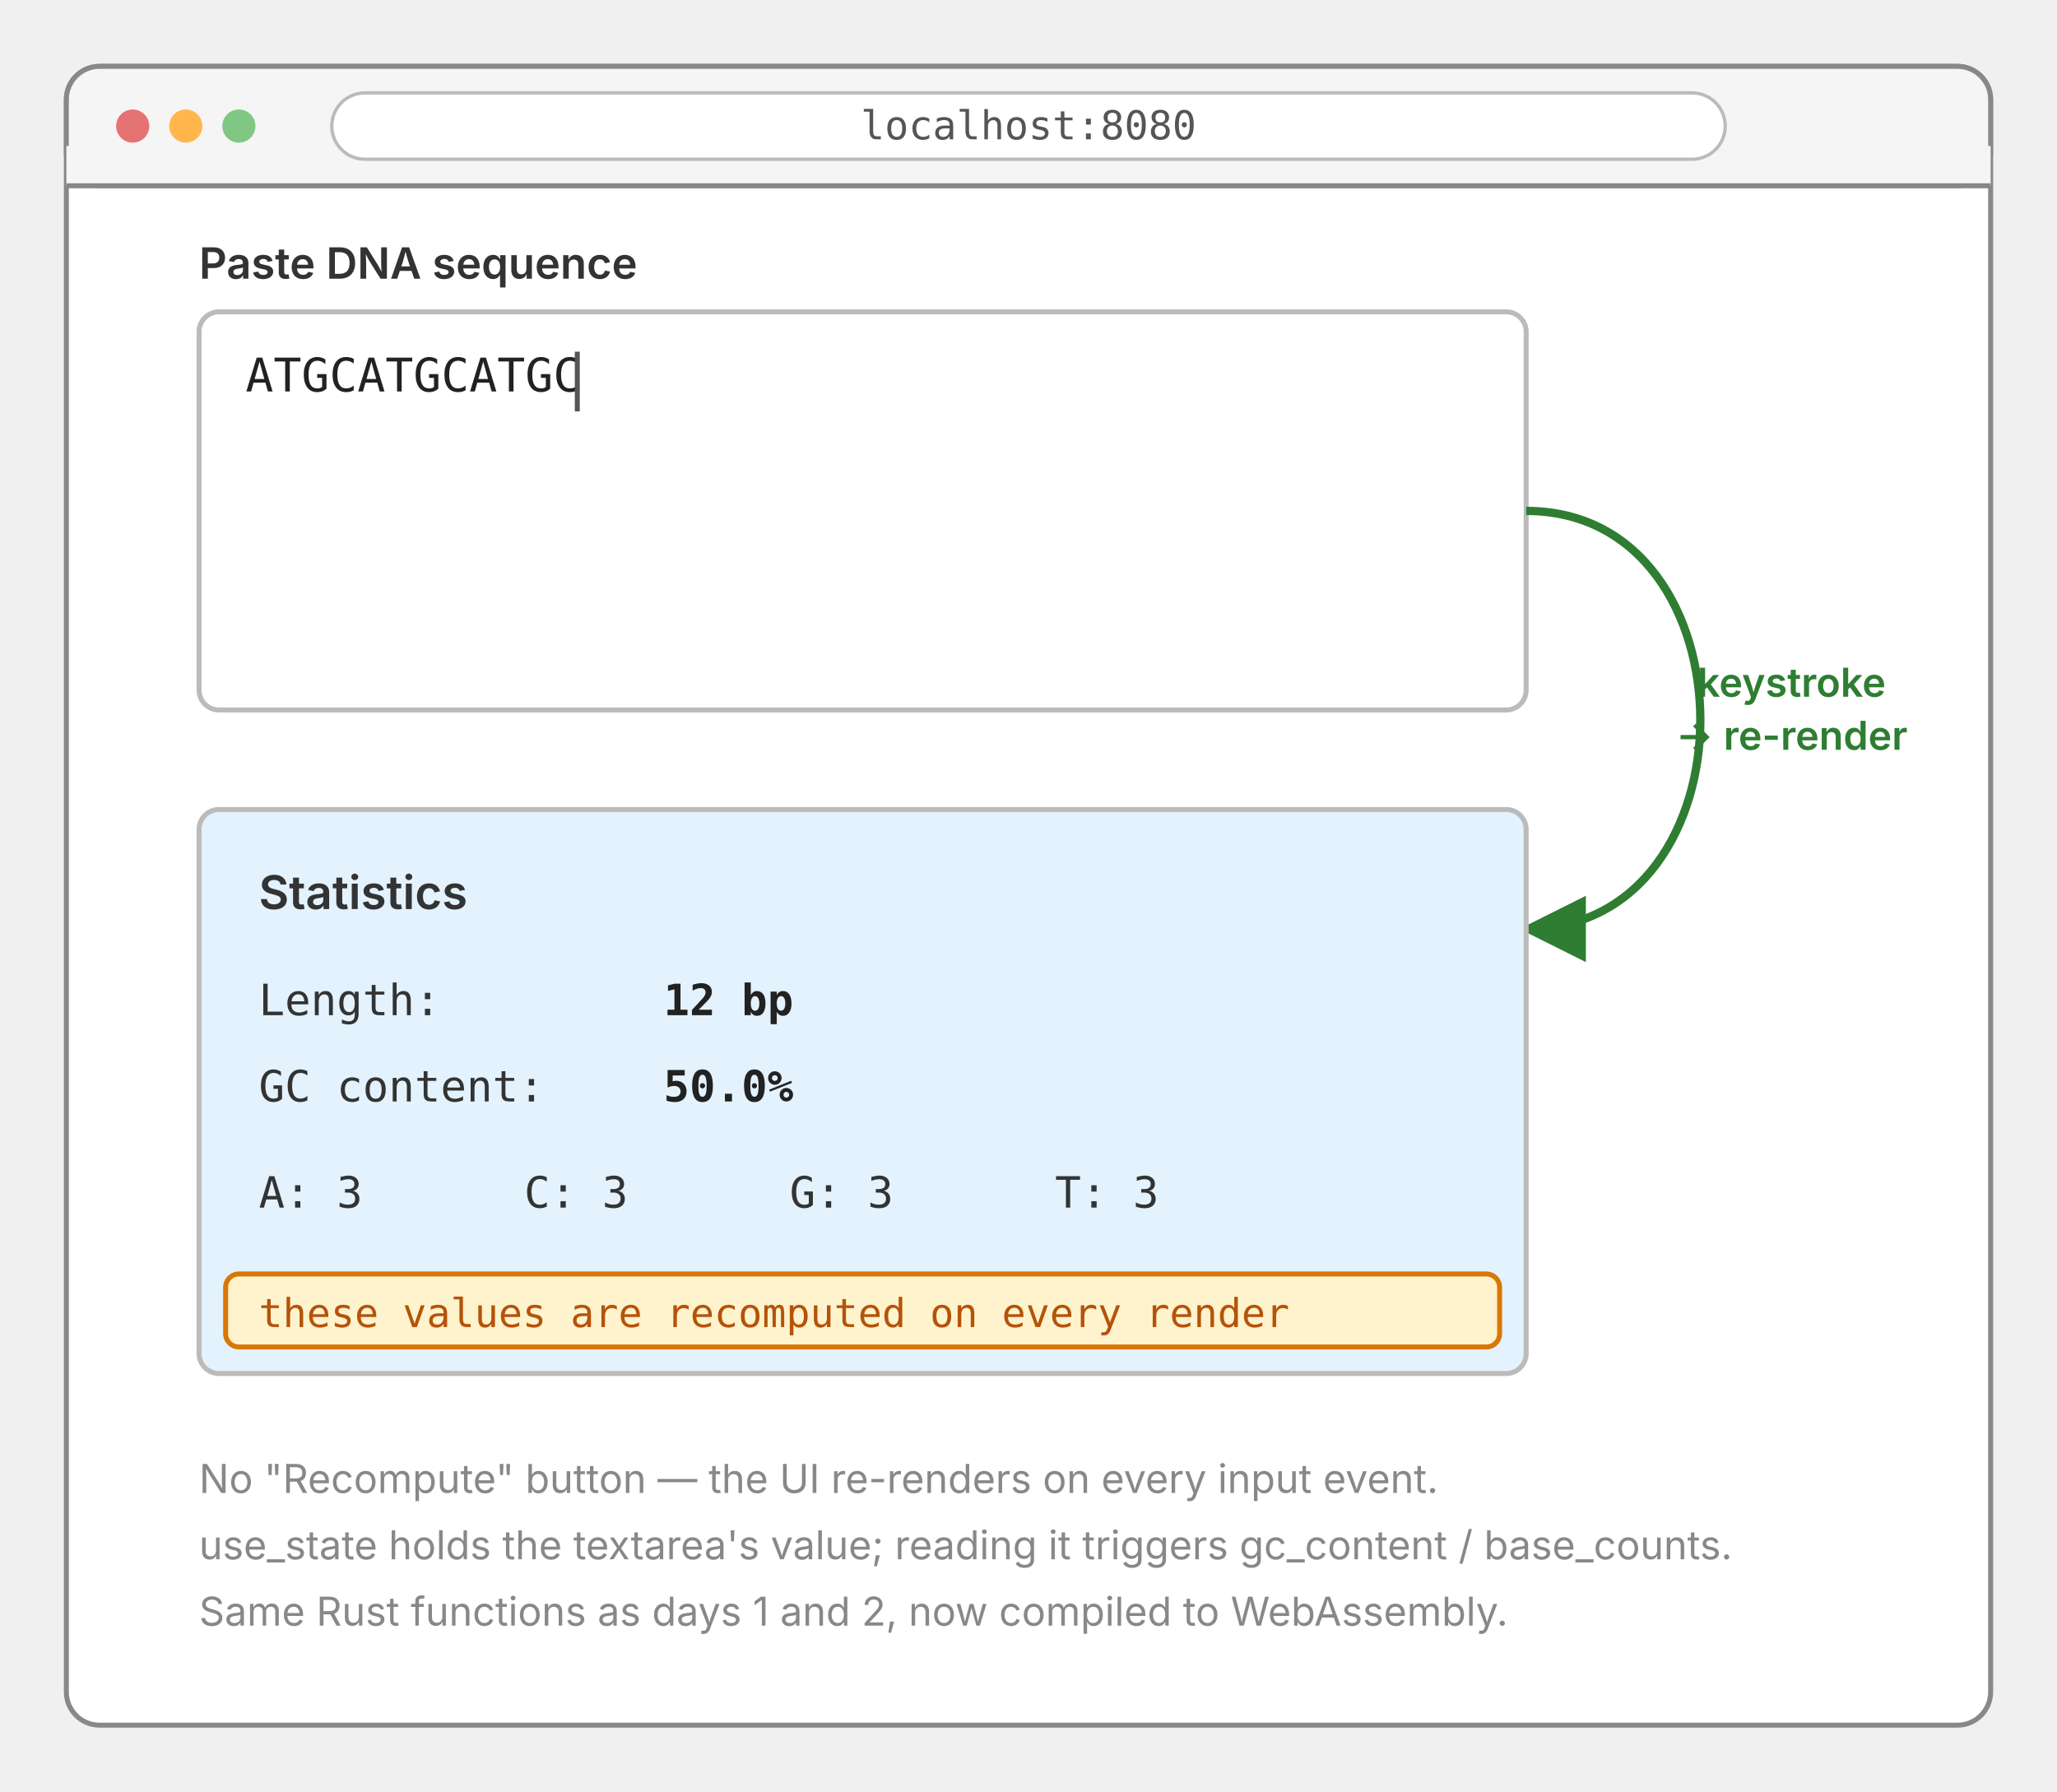
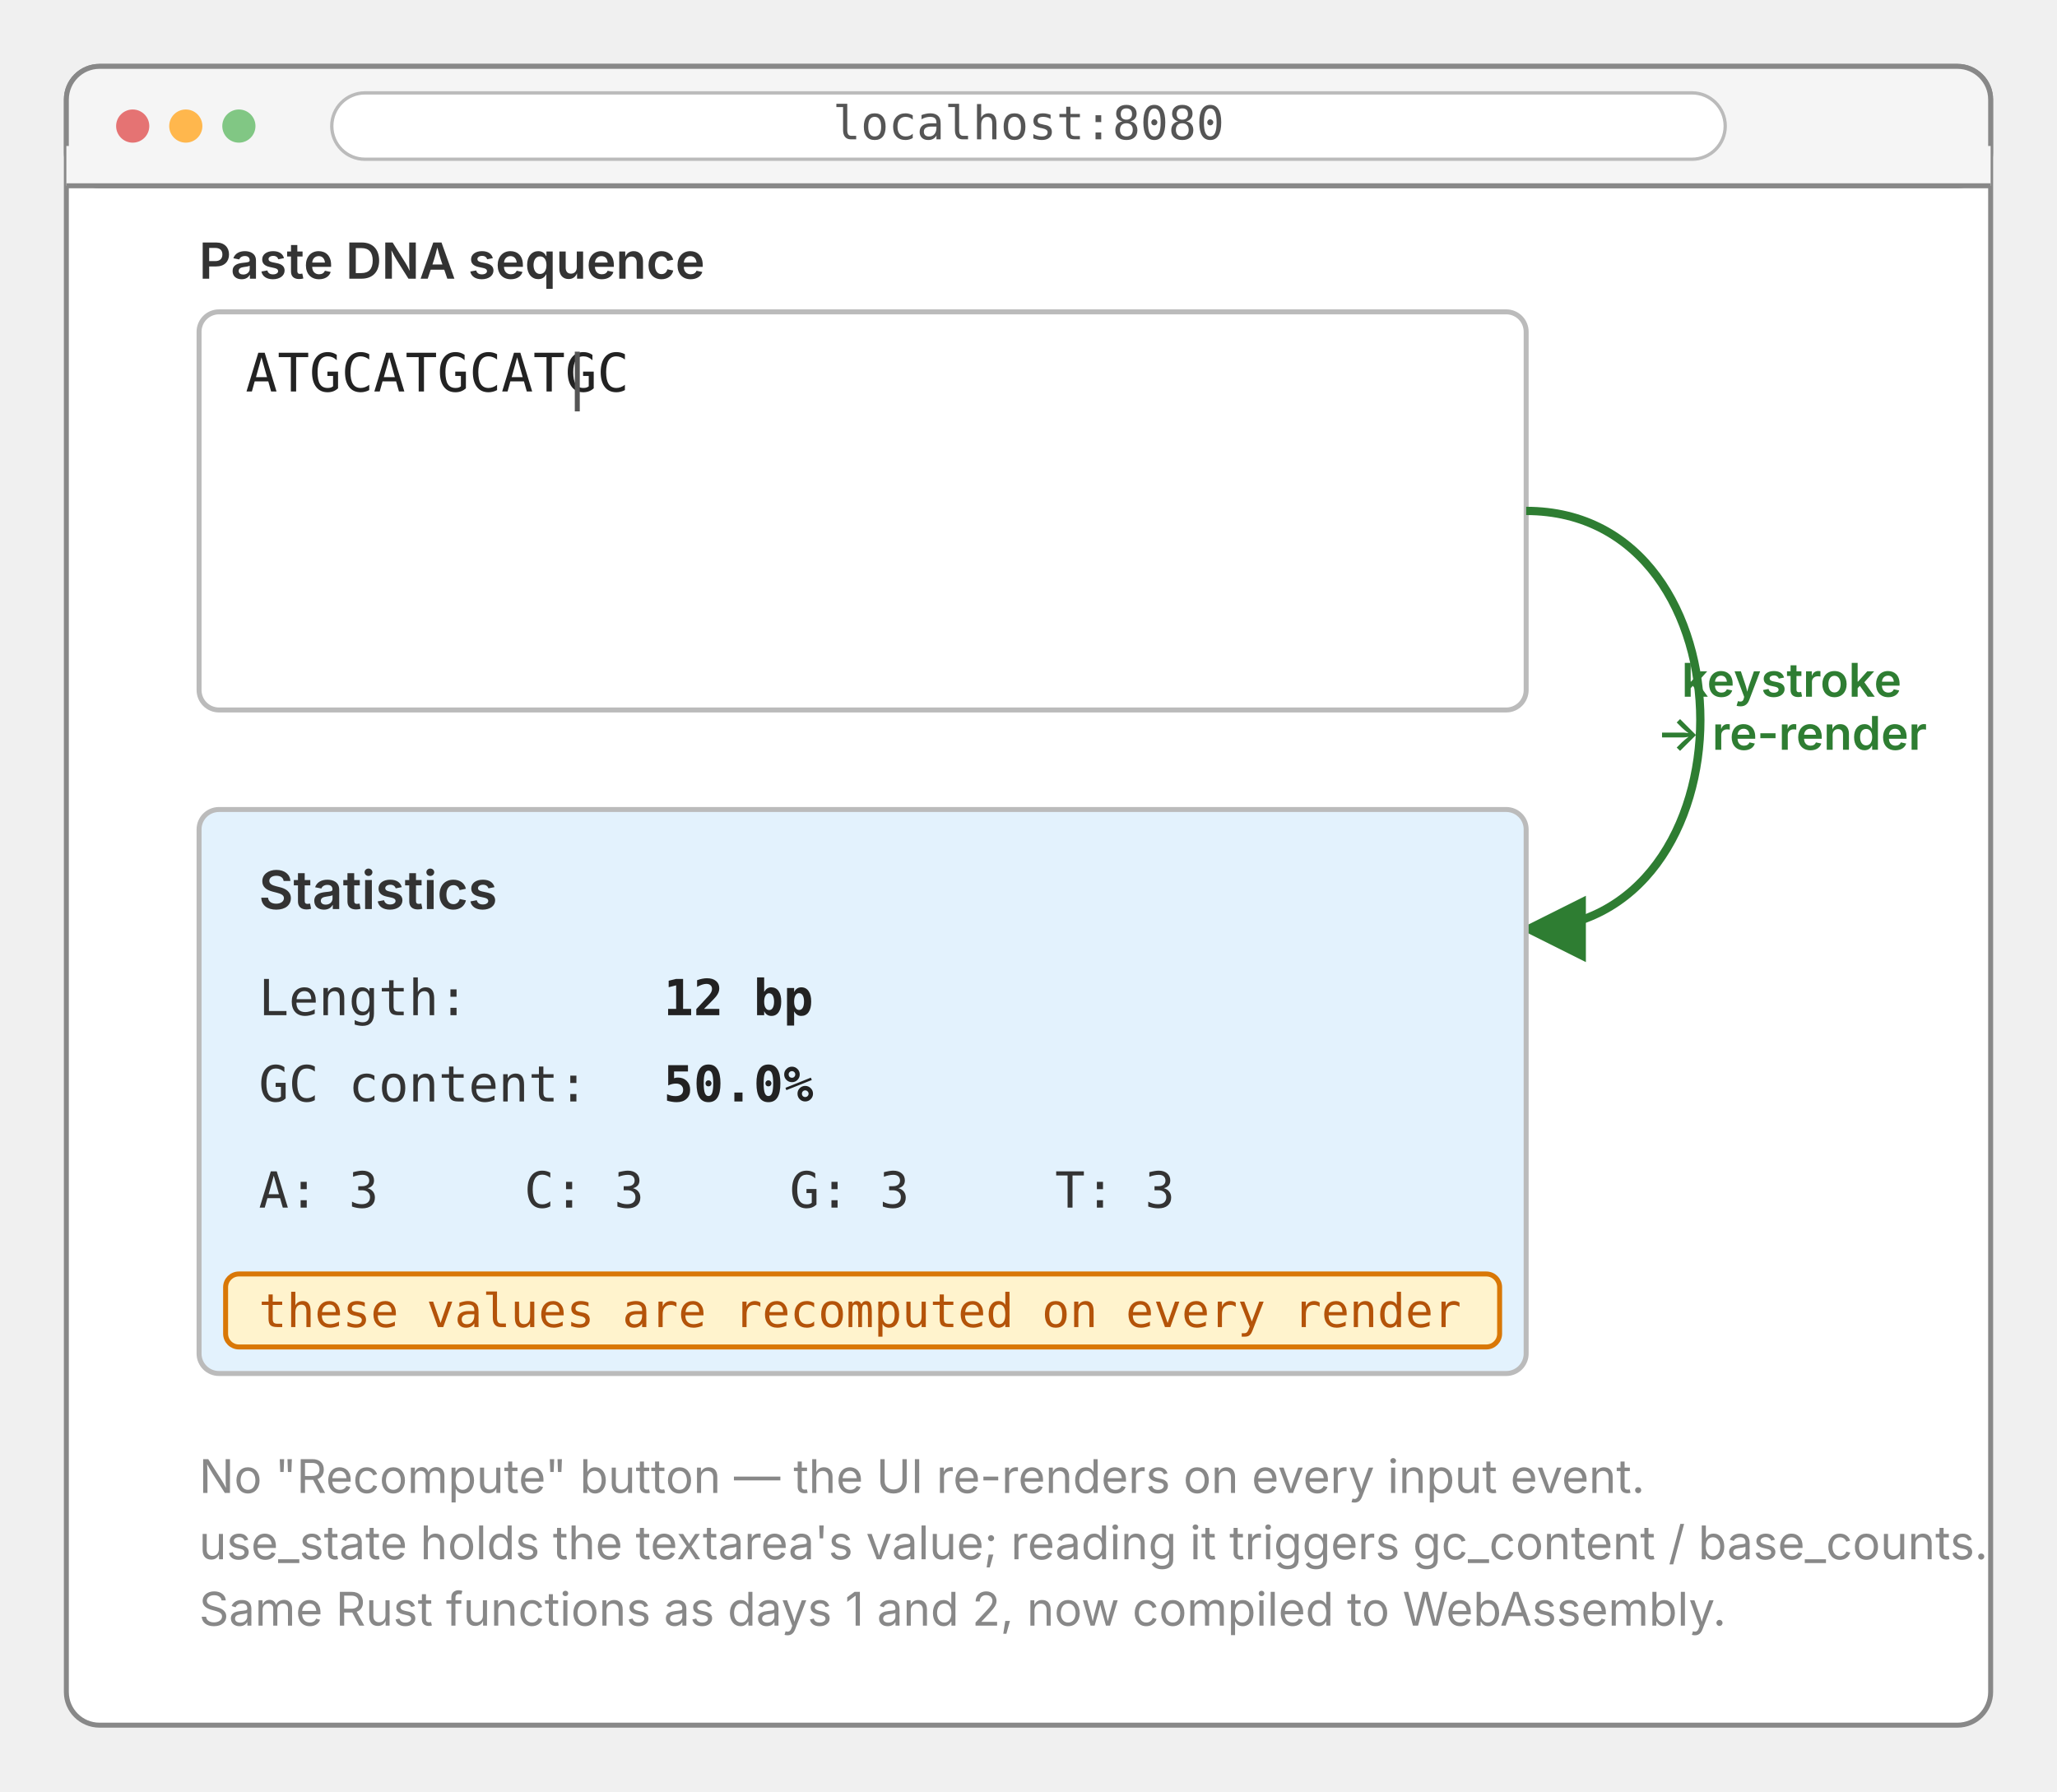
<svg xmlns="http://www.w3.org/2000/svg" viewBox="0 0 620 540" font-family="system-ui, -apple-system, sans-serif">
  <defs>
    <marker id="arrow-live" viewBox="0 0 10 10" refX="9" refY="5" markerWidth="8" markerHeight="8" orient="auto-start-reverse">
      <path d="M 0 0 L 10 5 L 0 10 z" fill="#2e7d32" />
    </marker>
  </defs>
  <rect x="20" y="20" width="580" height="500" rx="10" ry="10" fill="white" stroke="#888" stroke-width="1.5" />
  <rect x="20" y="20" width="580" height="36" rx="10" ry="10" fill="#f5f5f5" stroke="#888" stroke-width="1.5" />
  <rect x="20" y="44" width="580" height="12" fill="#f5f5f5" stroke="none" />
  <line x1="20" y1="56" x2="600" y2="56" stroke="#888" stroke-width="1.5" />
  <circle cx="40" cy="38" r="5" fill="#e57373" />
  <circle cx="56" cy="38" r="5" fill="#ffb74d" />
  <circle cx="72" cy="38" r="5" fill="#81c784" />
  <rect x="100" y="28" width="420" height="20" rx="10" ry="10" fill="white" stroke="#bbb" />
-   <text x="310" y="42" text-anchor="middle" font-size="12" fill="#555" font-family="ui-monospace, monospace">localhost:8080</text>
-   <text x="60" y="84" font-size="13" font-weight="600" fill="#333">
+   <text x="310" y="42" text-anchor="middle" font-size="14" fill="#555" font-family="ui-monospace, monospace">localhost:8080</text>
+   <text x="60" y="84" font-size="15" font-weight="600" fill="#333">
    Paste DNA sequence
  </text>
  <rect x="60" y="94" width="400" height="120" rx="6" ry="6" fill="white" stroke="#bbb" stroke-width="1.5" />
-   <text x="74" y="118" font-size="14" font-family="ui-monospace, monospace" fill="#222">ATGCATGCATGC</text>
+   <text x="74" y="118" font-size="16" font-family="ui-monospace, monospace" fill="#222">ATGCATGCATGC</text>
  <line x1="174" y1="106" x2="174" y2="124" stroke="#555" stroke-width="1.5" />
  <path d="M 460 154 C 530 154, 530 280, 460 280" fill="none" stroke="#2e7d32" stroke-width="2.5" marker-end="url(#arrow-live)" />
-   <text x="540" y="210" text-anchor="middle" font-size="12" font-weight="600" fill="#2e7d32">
+   <text x="540" y="210" text-anchor="middle" font-size="14" font-weight="600" fill="#2e7d32">
    keystroke
  </text>
-   <text x="540" y="226" text-anchor="middle" font-size="12" font-weight="600" fill="#2e7d32">
+   <text x="540" y="226" text-anchor="middle" font-size="14" font-weight="600" fill="#2e7d32">
    → re-render
  </text>
  <rect x="60" y="244" width="400" height="170" rx="6" ry="6" fill="#e3f2fd" stroke="#bbb" stroke-width="1.5" />
-   <text x="78" y="274" font-size="14" font-weight="600" fill="#333">
+   <text x="78" y="274" font-size="16" font-weight="600" fill="#333">
    Statistics
  </text>
-   <text x="78" y="306" font-size="13" font-family="ui-monospace, monospace" fill="#333">Length:</text>
-   <text x="200" y="306" font-size="13" font-family="ui-monospace, monospace" font-weight="700" fill="#222">12 bp</text>
-   <text x="78" y="332" font-size="13" font-family="ui-monospace, monospace" fill="#333">GC content:</text>
-   <text x="200" y="332" font-size="13" font-family="ui-monospace, monospace" font-weight="700" fill="#222">50.0%</text>
-   <text x="78" y="364" font-size="13" font-family="ui-monospace, monospace" fill="#333">A: 3</text>
-   <text x="158" y="364" font-size="13" font-family="ui-monospace, monospace" fill="#333">C: 3</text>
-   <text x="238" y="364" font-size="13" font-family="ui-monospace, monospace" fill="#333">G: 3</text>
-   <text x="318" y="364" font-size="13" font-family="ui-monospace, monospace" fill="#333">T: 3</text>
+   <text x="78" y="306" font-size="15" font-family="ui-monospace, monospace" fill="#333">Length:</text>
+   <text x="200" y="306" font-size="15" font-family="ui-monospace, monospace" font-weight="700" fill="#222">12 bp</text>
+   <text x="78" y="332" font-size="15" font-family="ui-monospace, monospace" fill="#333">GC content:</text>
+   <text x="200" y="332" font-size="15" font-family="ui-monospace, monospace" font-weight="700" fill="#222">50.0%</text>
+   <text x="78" y="364" font-size="15" font-family="ui-monospace, monospace" fill="#333">A: 3</text>
+   <text x="158" y="364" font-size="15" font-family="ui-monospace, monospace" fill="#333">C: 3</text>
+   <text x="238" y="364" font-size="15" font-family="ui-monospace, monospace" fill="#333">G: 3</text>
+   <text x="318" y="364" font-size="15" font-family="ui-monospace, monospace" fill="#333">T: 3</text>
  <rect x="68" y="384" width="384" height="22" rx="4" ry="4" fill="#fff3cd" stroke="#d97706" stroke-width="1.5" />
-   <text x="78" y="400" font-size="12" fill="#b45309" font-family="ui-monospace, monospace">
+   <text x="78" y="400" font-size="14" fill="#b45309" font-family="ui-monospace, monospace">
    these values are recomputed on every render
  </text>
-   <text x="60" y="450" font-size="12" fill="#888">
+   <text x="60" y="450" font-size="14" fill="#888">
    No "Recompute" button — the UI re-renders on every input event.
  </text>
-   <text x="60" y="470" font-size="12" fill="#888">
+   <text x="60" y="470" font-size="14" fill="#888">
    use_state holds the textarea's value; reading it triggers gc_content / base_counts.
  </text>
-   <text x="60" y="490" font-size="12" fill="#888">
+   <text x="60" y="490" font-size="14" fill="#888">
    Same Rust functions as days 1 and 2, now compiled to WebAssembly.
  </text>
</svg>
